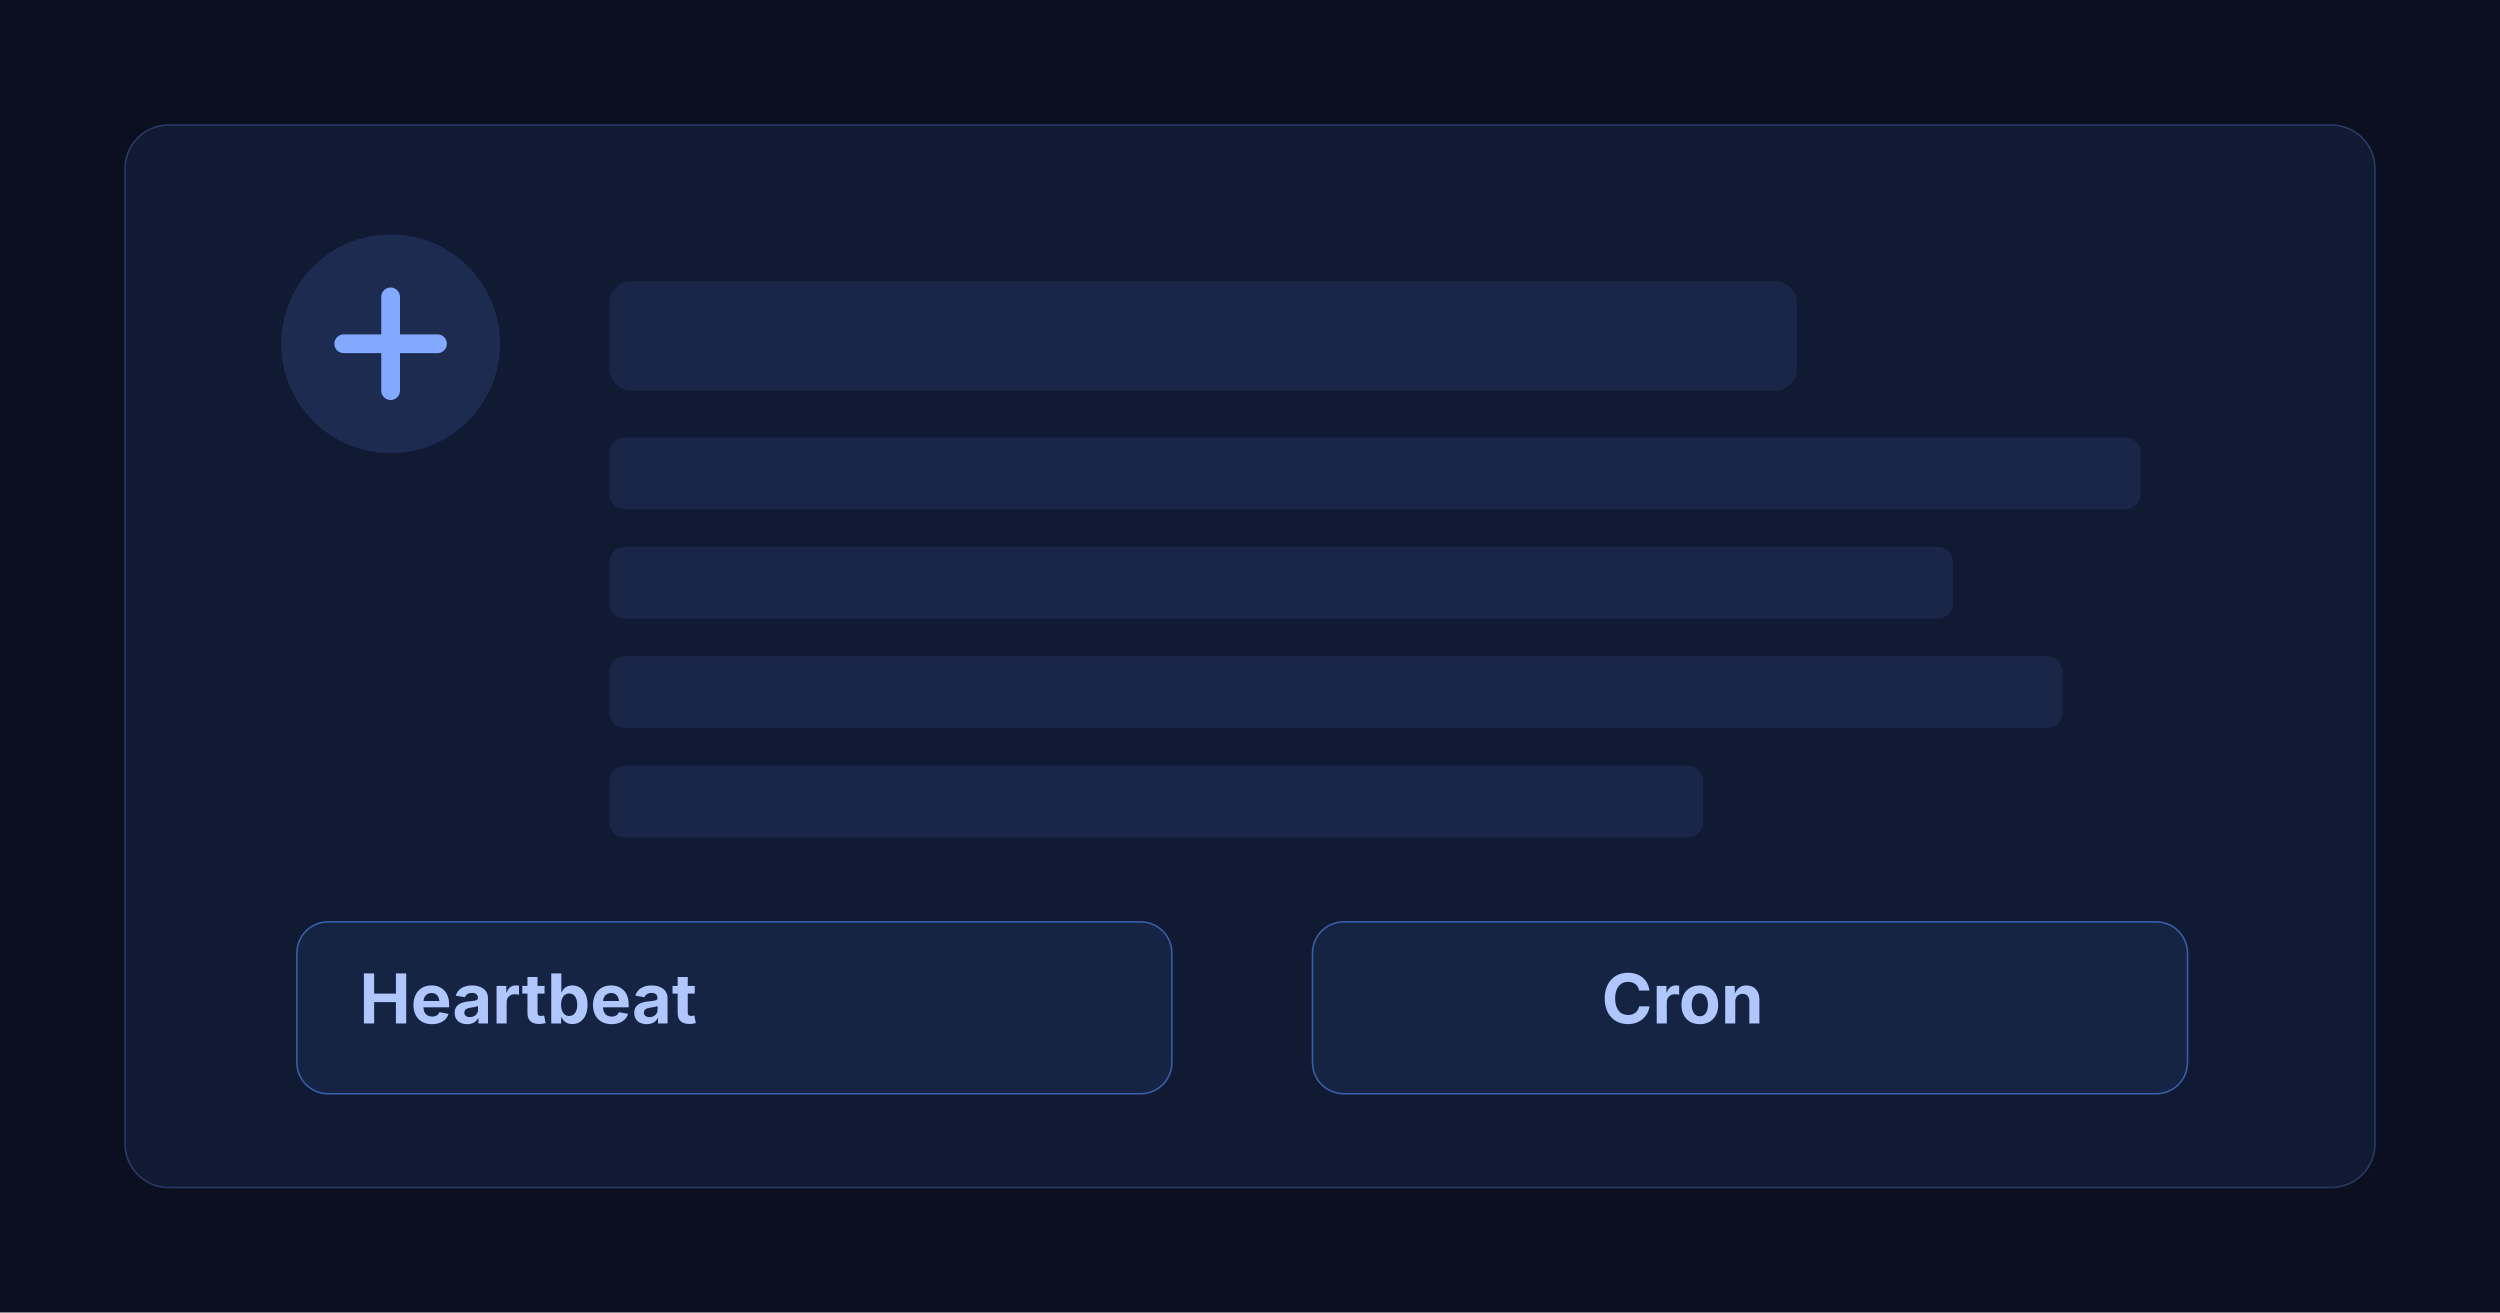
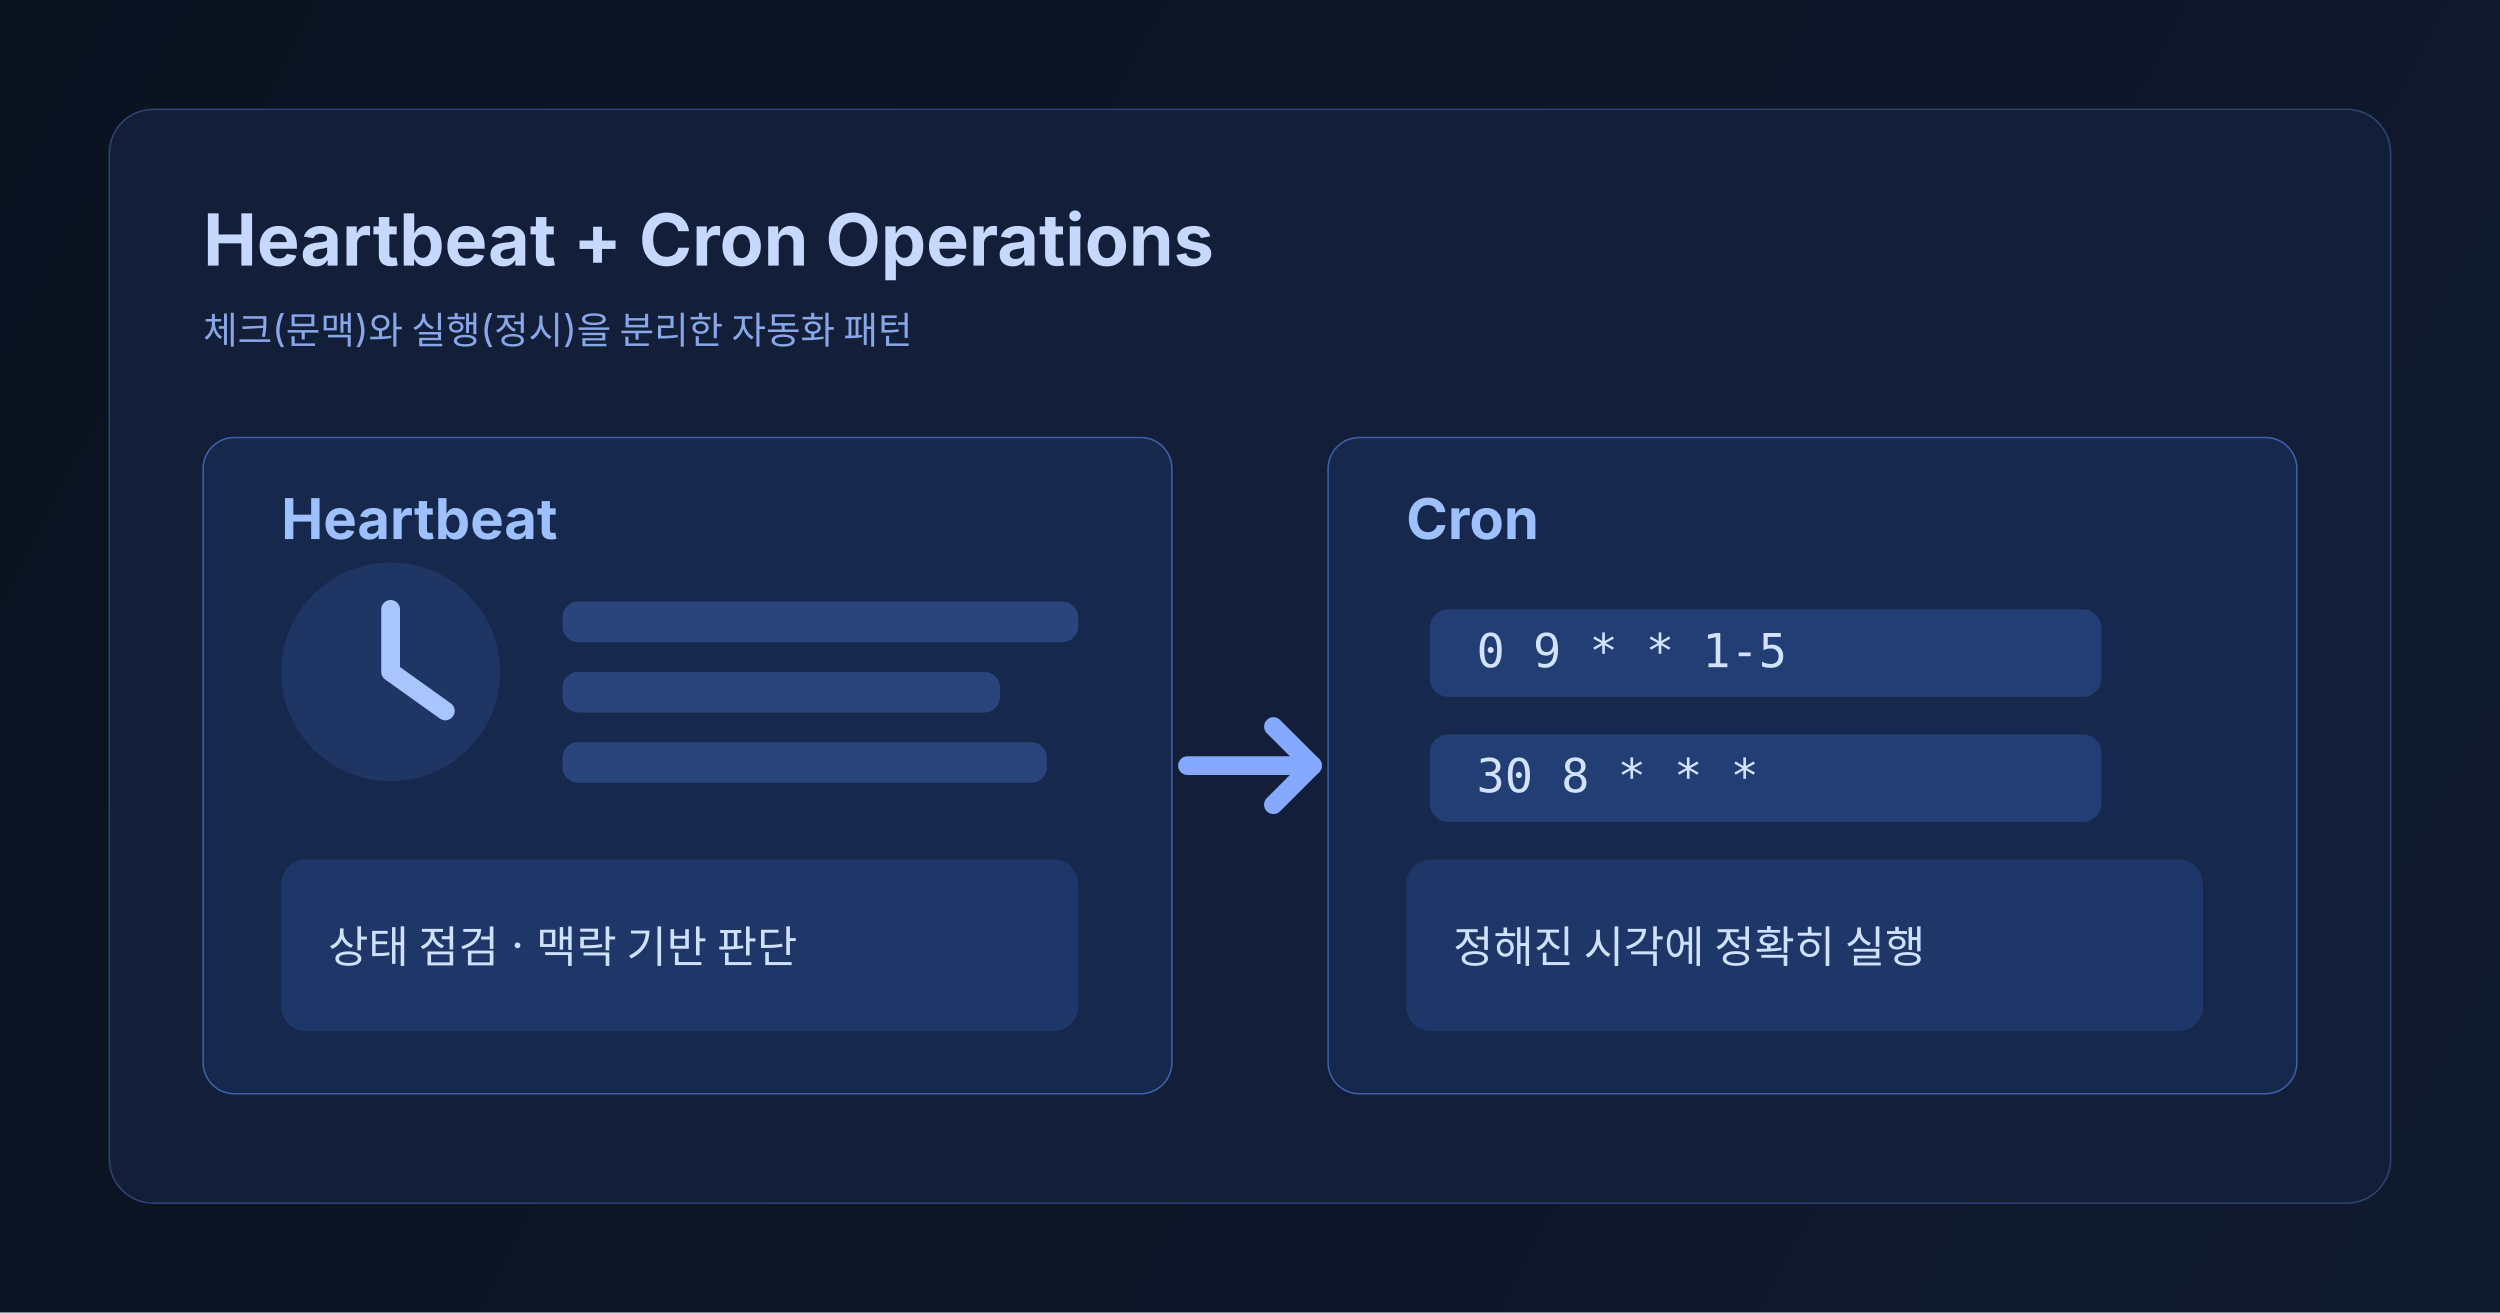
<svg xmlns="http://www.w3.org/2000/svg" width="1600" height="840" viewBox="0 0 1600 840" fill="none">
-   <rect width="1600" height="840" fill="#0B1020" />
-   <rect x="80" y="80" width="1440" height="680" rx="28" fill="#111A33" stroke="#2A3A66" />
-   <circle cx="250" cy="220" r="70" fill="#1E2B50" />
-   <path d="M220 220H280" stroke="#82A8FF" stroke-width="12" stroke-linecap="round" />
-   <path d="M250 190V250" stroke="#82A8FF" stroke-width="12" stroke-linecap="round" />
-   <rect x="390" y="180" width="760" height="70" rx="14" fill="#1A2648" />
-   <rect x="390" y="280" width="980" height="46" rx="10" fill="#1A2648" />
-   <rect x="390" y="350" width="860" height="46" rx="10" fill="#1A2648" />
-   <rect x="390" y="420" width="930" height="46" rx="10" fill="#1A2648" />
-   <rect x="390" y="490" width="700" height="46" rx="10" fill="#1A2648" />
-   <rect x="190" y="590" width="560" height="110" rx="20" fill="#162443" stroke="#3B5DAA" />
-   <text x="230" y="655" fill="#AFC6FF" font-family="Inter, Pretendard, Arial, sans-serif" font-size="44" font-weight="700">Heartbeat</text>
-   <rect x="840" y="590" width="560" height="110" rx="20" fill="#162443" stroke="#3B5DAA" />
-   <text x="1025" y="655" fill="#AFC6FF" font-family="Inter, Pretendard, Arial, sans-serif" font-size="44" font-weight="700">Cron</text>
+   <defs>
+     <linearGradient id="bg" x1="0" y1="0" x2="1600" y2="840" gradientUnits="userSpaceOnUse">
+       <stop stop-color="#0B1220" />
+       <stop offset="1" stop-color="#101A2F" />
+     </linearGradient>
+   </defs>
+   <rect width="1600" height="840" fill="url(#bg)" />
+   <rect x="70" y="70" width="1460" height="700" rx="28" fill="#131F38" stroke="#2E436F" />
+   <text x="130" y="170" fill="#C7D8FF" font-family="Inter, Pretendard, sans-serif" font-size="46" font-weight="700">Heartbeat + Cron Operations</text>
+   <text x="130" y="220" fill="#89A7E8" font-family="Inter, Pretendard, sans-serif" font-size="24">체크(문맥)와 실행(정시)을 분리한 자동화 패턴</text>
+   <rect x="130" y="280" width="620" height="420" rx="20" fill="#16284B" stroke="#3E5FA8" />
+   <text x="180" y="345" fill="#9EC0FF" font-family="Inter, Pretendard, sans-serif" font-size="36" font-weight="700">Heartbeat</text>
+   <circle cx="250" cy="430" r="70" fill="#1F3563" />
+   <path d="M250 390V430L285 455" stroke="#A9C5FF" stroke-width="12" stroke-linecap="round" stroke-linejoin="round" />
+   <rect x="360" y="385" width="330" height="26" rx="10" fill="#29457C" />
+   <rect x="360" y="430" width="280" height="26" rx="10" fill="#29457C" />
+   <rect x="360" y="475" width="310" height="26" rx="10" fill="#29457C" />
+   <rect x="180" y="550" width="510" height="110" rx="16" fill="#1E3768" />
+   <text x="210" y="616" fill="#D0E0FF" font-family="Inter, Pretendard, sans-serif" font-size="28">상태 점검 · 맥락 기반 판단</text>
+   <rect x="850" y="280" width="620" height="420" rx="20" fill="#16284B" stroke="#3E5FA8" />
+   <text x="900" y="345" fill="#9EC0FF" font-family="Inter, Pretendard, sans-serif" font-size="36" font-weight="700">Cron</text>
+   <rect x="915" y="390" width="430" height="56" rx="12" fill="#223E74" />
+   <text x="945" y="427" fill="#D3E2FF" font-family="JetBrains Mono, Menlo, monospace" font-size="30">0 9 * * 1-5</text>
+   <rect x="915" y="470" width="430" height="56" rx="12" fill="#223E74" />
+   <text x="945" y="507" fill="#D3E2FF" font-family="JetBrains Mono, Menlo, monospace" font-size="30">30 8 * * *</text>
+   <rect x="900" y="550" width="510" height="110" rx="16" fill="#1E3768" />
+   <text x="930" y="616" fill="#D0E0FF" font-family="Inter, Pretendard, sans-serif" font-size="28">정해진 시각에 정확히 실행</text>
+   <path d="M760 490H840" stroke="#84A9FF" stroke-width="12" stroke-linecap="round" />
+   <path d="M815 465L840 490L815 515" stroke="#84A9FF" stroke-width="12" stroke-linecap="round" stroke-linejoin="round" />
</svg>
